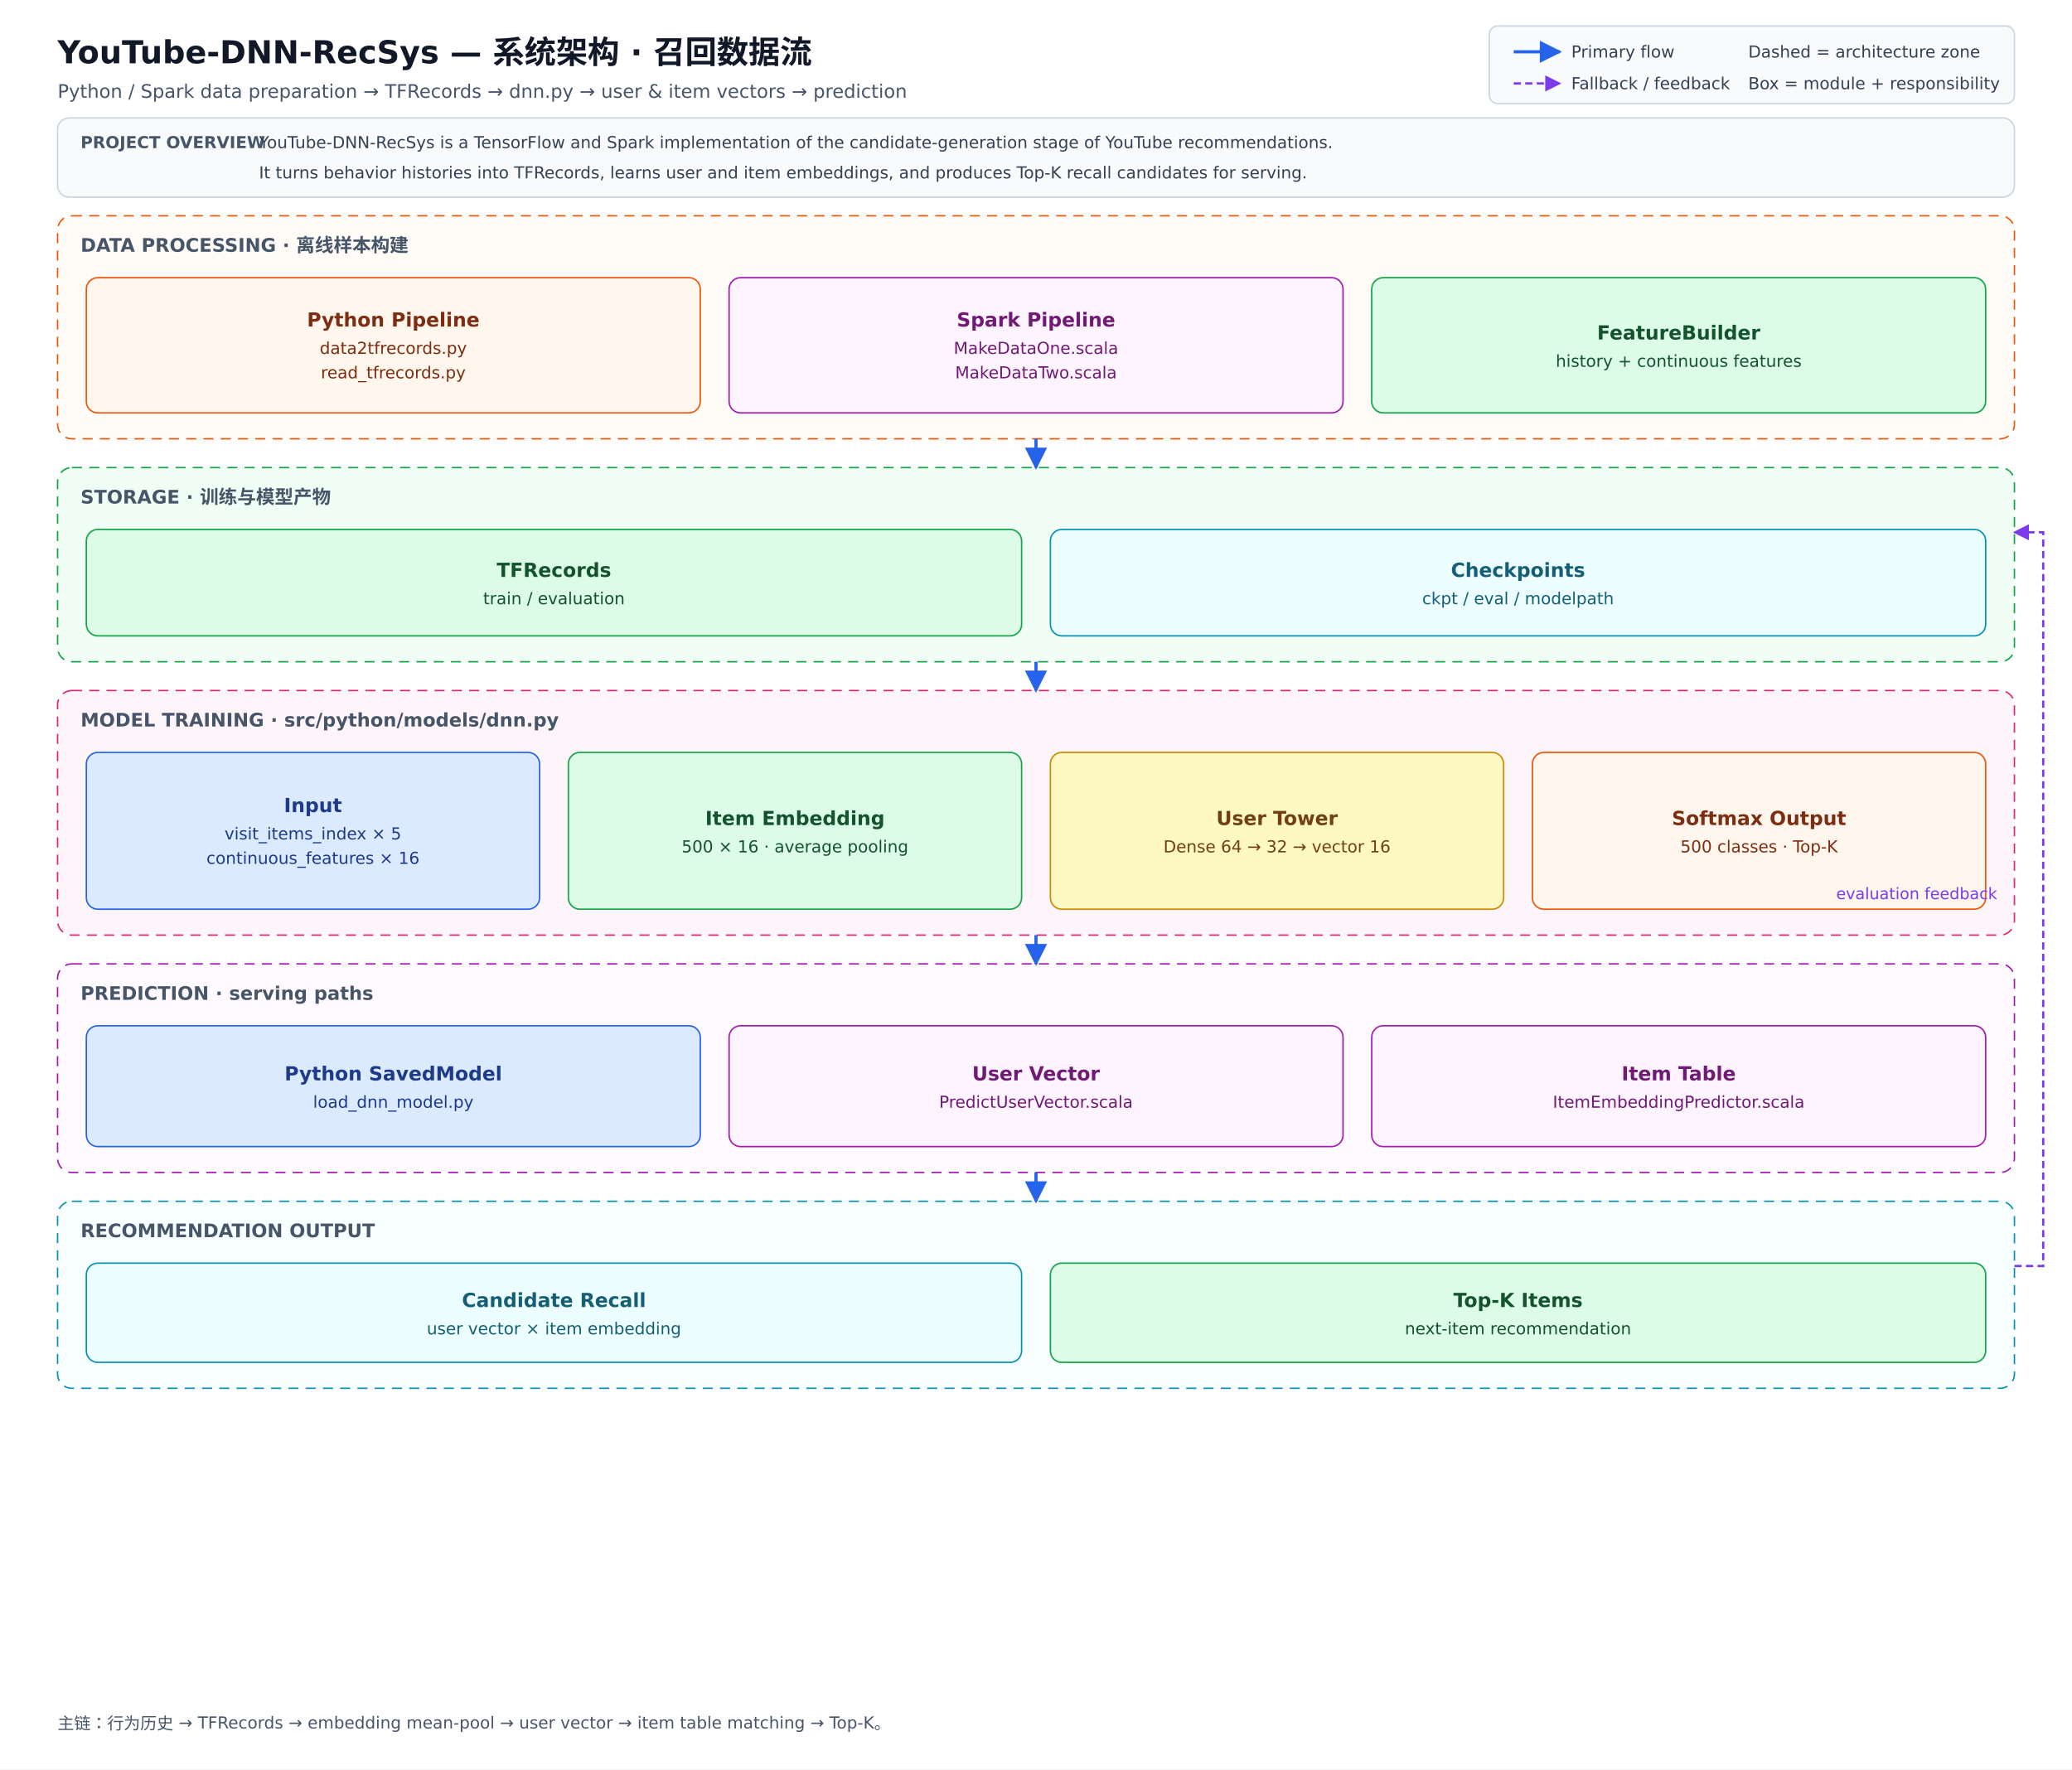
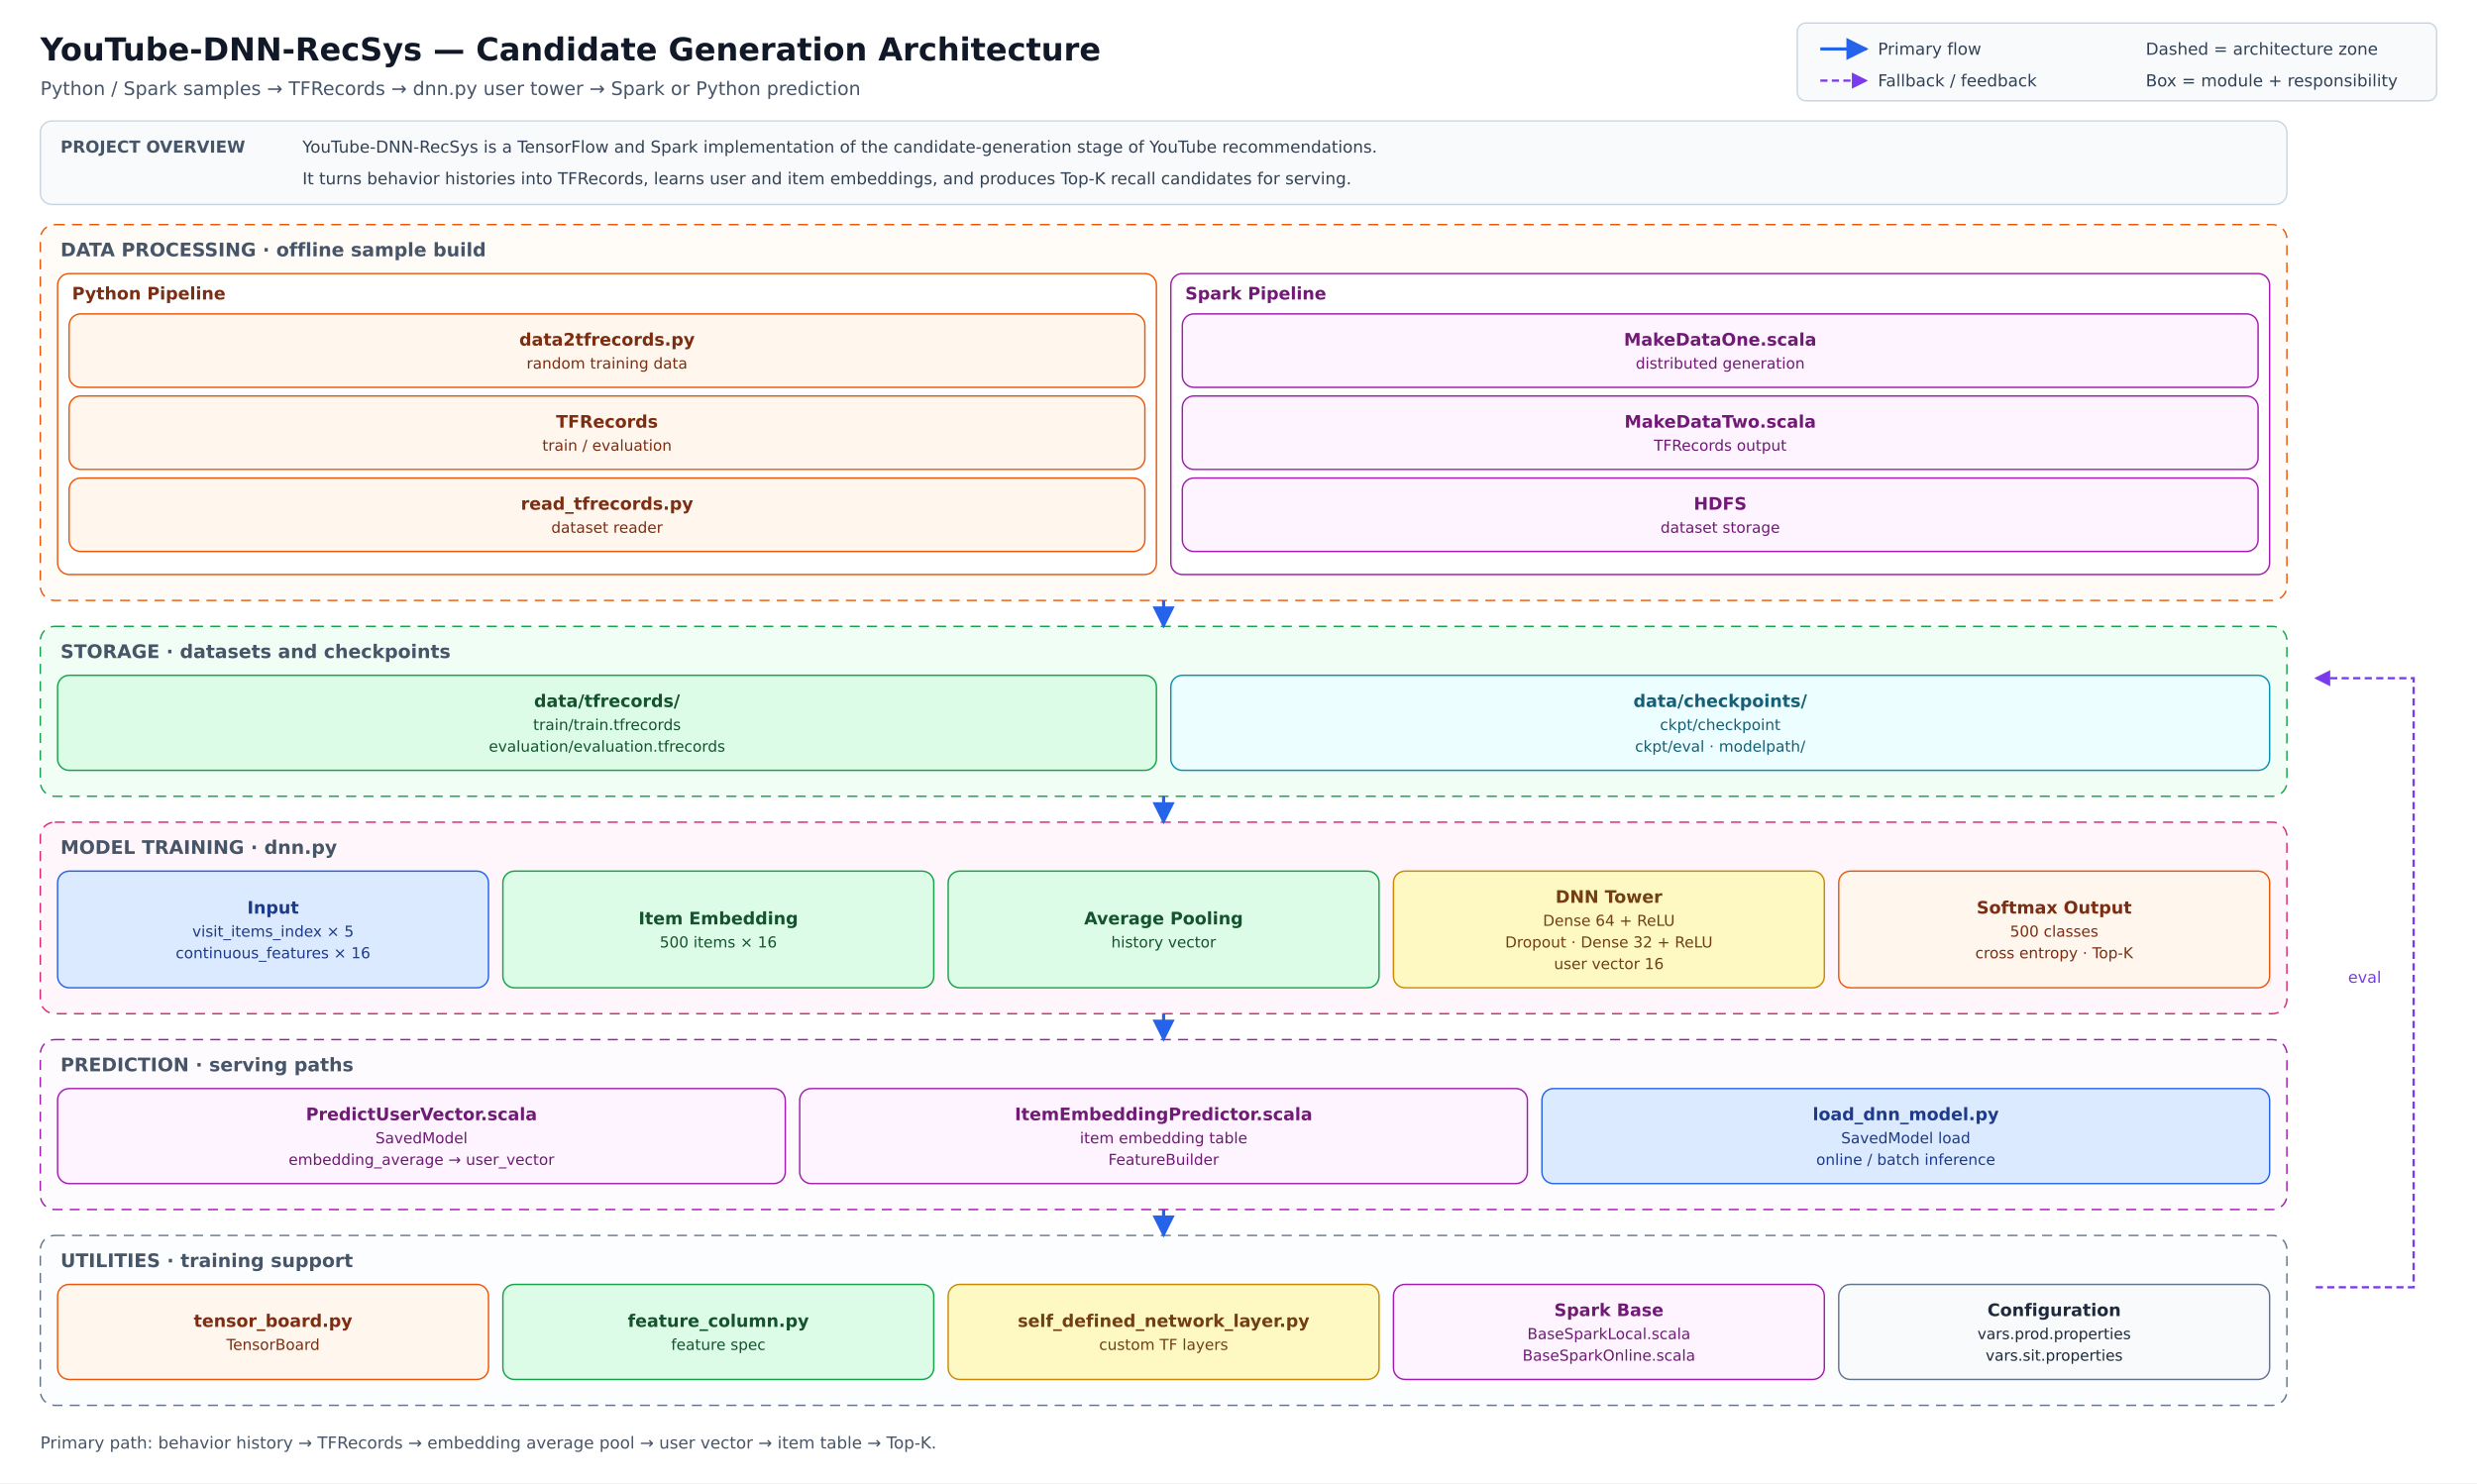
- <svg xmlns="http://www.w3.org/2000/svg" viewBox="0 0 1440 1230" font-family="WenQuanYi Micro Hei, DejaVu Sans, sans-serif">
+ <svg xmlns="http://www.w3.org/2000/svg" viewBox="0 0 1720 1030" font-family="WenQuanYi Micro Hei, DejaVu Sans, sans-serif">
  <defs>
    <marker id="arr" viewBox="0 0 10 10" refX="9" refY="5" markerWidth="7" markerHeight="7" orient="auto">
      <path d="M0,0 L10,5 L0,10 z" fill="#2563eb" />
    </marker>
    <marker id="arrP" viewBox="0 0 10 10" refX="9" refY="5" markerWidth="7" markerHeight="7" orient="auto">
      <path d="M0,0 L10,5 L0,10 z" fill="#7c3aed" />
    </marker>
  </defs>
-   <rect x="0" y="0" width="1440" height="1230" fill="#ffffff" />
-   <text x="40" y="44" font-size="22" fill="#111827" font-weight="700" text-anchor="start">YouTube-DNN-RecSys — 系统架构 · 召回数据流</text>
-   <text x="40" y="68" font-size="13" fill="#475569" font-weight="400" text-anchor="start">Python / Spark data preparation → TFRecords → dnn.py → user &amp; item vectors → prediction</text>
-   <rect x="1035" y="18" width="365" height="54" rx="6" fill="#f8fafc" stroke="#cbd5e1" />
-   <line x1="1052" y1="36" x2="1084" y2="36" stroke="#2563eb" stroke-width="2.2" marker-end="url(#arr)" />
-   <text x="1092" y="40" font-size="11.5" fill="#334155" font-weight="400" text-anchor="start">Primary flow</text>
-   <line x1="1052" y1="58" x2="1084" y2="58" stroke="#7c3aed" stroke-width="1.6" stroke-dasharray="5,3" marker-end="url(#arrP)" />
-   <text x="1092" y="62" font-size="11.5" fill="#334155" font-weight="400" text-anchor="start">Fallback / feedback</text>
-   <text x="1215" y="40" font-size="11.5" fill="#334155" font-weight="400" text-anchor="start">Dashed = architecture zone</text>
-   <text x="1215" y="62" font-size="11.5" fill="#334155" font-weight="400" text-anchor="start">Box = module + responsibility</text>
-   <rect x="40" y="82" width="1360" height="55" rx="8" fill="#f8fafc" stroke="#cbd5e1" />
-   <text x="56" y="103" font-size="11.5" fill="#475569" font-weight="700" text-anchor="start">PROJECT OVERVIEW</text>
-   <text x="180" y="103" font-size="11.5" fill="#334155" font-weight="400" text-anchor="start">YouTube-DNN-RecSys is a TensorFlow and Spark implementation of the candidate-generation stage of YouTube recommendations.</text>
-   <text x="180" y="124" font-size="11.5" fill="#334155" font-weight="400" text-anchor="start">It turns behavior histories into TFRecords, learns user and item embeddings, and produces Top-K recall candidates for serving.</text>
-   <rect x="40" y="150" width="1360" height="155" rx="10" fill="#fff7ed" fill-opacity="0.42" stroke="#ea580c" stroke-dasharray="7,5" />
-   <text x="56" y="175" font-size="13" fill="#475569" font-weight="700" text-anchor="start">DATA PROCESSING · 离线样本构建</text>
-   <rect x="60.0" y="193" width="426.7" height="94" rx="8" fill="#fff7ed" stroke="#ea580c" />
-   <text x="273.333" y="227.0" font-size="13.5" fill="#7c2d12" font-weight="700" text-anchor="middle">Python Pipeline</text>
-   <text x="273.333" y="246.0" font-size="11.5" fill="#7c2d12" font-weight="400" text-anchor="middle">data2tfrecords.py</text>
-   <text x="273.333" y="263.0" font-size="11.5" fill="#7c2d12" font-weight="400" text-anchor="middle">read_tfrecords.py</text>
-   <rect x="506.7" y="193" width="426.7" height="94" rx="8" fill="#fdf4ff" stroke="#a21caf" />
-   <text x="720.0" y="227.0" font-size="13.5" fill="#701a75" font-weight="700" text-anchor="middle">Spark Pipeline</text>
-   <text x="720.0" y="246.0" font-size="11.5" fill="#701a75" font-weight="400" text-anchor="middle">MakeDataOne.scala</text>
-   <text x="720.0" y="263.0" font-size="11.5" fill="#701a75" font-weight="400" text-anchor="middle">MakeDataTwo.scala</text>
-   <rect x="953.3" y="193" width="426.7" height="94" rx="8" fill="#dcfce7" stroke="#16a34a" />
-   <text x="1166.667" y="236.0" font-size="13.5" fill="#14532d" font-weight="700" text-anchor="middle">FeatureBuilder</text>
-   <text x="1166.667" y="255.0" font-size="11.5" fill="#14532d" font-weight="400" text-anchor="middle">history + continuous features</text>
-   <rect x="40" y="325" width="1360" height="135" rx="10" fill="#dcfce7" fill-opacity="0.42" stroke="#16a34a" stroke-dasharray="7,5" />
-   <text x="56" y="350" font-size="13" fill="#475569" font-weight="700" text-anchor="start">STORAGE · 训练与模型产物</text>
-   <rect x="60.0" y="368" width="650.0" height="74" rx="8" fill="#dcfce7" stroke="#16a34a" />
-   <text x="385.0" y="401.0" font-size="13.5" fill="#14532d" font-weight="700" text-anchor="middle">TFRecords</text>
-   <text x="385.0" y="420.0" font-size="11.5" fill="#14532d" font-weight="400" text-anchor="middle">train / evaluation</text>
-   <rect x="730.0" y="368" width="650.0" height="74" rx="8" fill="#ecfeff" stroke="#0891b2" />
-   <text x="1055.0" y="401.0" font-size="13.5" fill="#155e75" font-weight="700" text-anchor="middle">Checkpoints</text>
-   <text x="1055.0" y="420.0" font-size="11.5" fill="#155e75" font-weight="400" text-anchor="middle">ckpt / eval / modelpath</text>
-   <rect x="40" y="480" width="1360" height="170" rx="10" fill="#fce7f3" fill-opacity="0.42" stroke="#db2777" stroke-dasharray="7,5" />
-   <text x="56" y="505" font-size="13" fill="#475569" font-weight="700" text-anchor="start">MODEL TRAINING · src/python/models/dnn.py</text>
-   <rect x="60.0" y="523" width="315.0" height="109" rx="8" fill="#dbeafe" stroke="#2563eb" />
-   <text x="217.5" y="564.5" font-size="13.5" fill="#1e3a8a" font-weight="700" text-anchor="middle">Input</text>
-   <text x="217.5" y="583.5" font-size="11.5" fill="#1e3a8a" font-weight="400" text-anchor="middle">visit_items_index × 5</text>
-   <text x="217.5" y="600.5" font-size="11.5" fill="#1e3a8a" font-weight="400" text-anchor="middle">continuous_features × 16</text>
-   <rect x="395.0" y="523" width="315.0" height="109" rx="8" fill="#dcfce7" stroke="#16a34a" />
-   <text x="552.5" y="573.5" font-size="13.5" fill="#14532d" font-weight="700" text-anchor="middle">Item Embedding</text>
-   <text x="552.5" y="592.5" font-size="11.5" fill="#14532d" font-weight="400" text-anchor="middle">500 × 16 · average pooling</text>
-   <rect x="730.0" y="523" width="315.0" height="109" rx="8" fill="#fef9c3" stroke="#ca8a04" />
-   <text x="887.5" y="573.5" font-size="13.5" fill="#713f12" font-weight="700" text-anchor="middle">User Tower</text>
-   <text x="887.5" y="592.5" font-size="11.5" fill="#713f12" font-weight="400" text-anchor="middle">Dense 64 → 32 → vector 16</text>
-   <rect x="1065.0" y="523" width="315.0" height="109" rx="8" fill="#fff7ed" stroke="#ea580c" />
-   <text x="1222.5" y="573.5" font-size="13.5" fill="#7c2d12" font-weight="700" text-anchor="middle">Softmax Output</text>
-   <text x="1222.5" y="592.5" font-size="11.5" fill="#7c2d12" font-weight="400" text-anchor="middle">500 classes · Top-K</text>
-   <rect x="40" y="670" width="1360" height="145" rx="10" fill="#fdf4ff" fill-opacity="0.42" stroke="#a21caf" stroke-dasharray="7,5" />
-   <text x="56" y="695" font-size="13" fill="#475569" font-weight="700" text-anchor="start">PREDICTION · serving paths</text>
-   <rect x="60.0" y="713" width="426.7" height="84" rx="8" fill="#dbeafe" stroke="#2563eb" />
-   <text x="273.333" y="751.0" font-size="13.5" fill="#1e3a8a" font-weight="700" text-anchor="middle">Python SavedModel</text>
-   <text x="273.333" y="770.0" font-size="11.5" fill="#1e3a8a" font-weight="400" text-anchor="middle">load_dnn_model.py</text>
-   <rect x="506.7" y="713" width="426.7" height="84" rx="8" fill="#fdf4ff" stroke="#a21caf" />
-   <text x="720.0" y="751.0" font-size="13.5" fill="#701a75" font-weight="700" text-anchor="middle">User Vector</text>
-   <text x="720.0" y="770.0" font-size="11.5" fill="#701a75" font-weight="400" text-anchor="middle">PredictUserVector.scala</text>
-   <rect x="953.3" y="713" width="426.7" height="84" rx="8" fill="#fdf4ff" stroke="#a21caf" />
-   <text x="1166.667" y="751.0" font-size="13.5" fill="#701a75" font-weight="700" text-anchor="middle">Item Table</text>
-   <text x="1166.667" y="770.0" font-size="11.5" fill="#701a75" font-weight="400" text-anchor="middle">ItemEmbeddingPredictor.scala</text>
-   <rect x="40" y="835" width="1360" height="130" rx="10" fill="#ecfeff" fill-opacity="0.42" stroke="#0891b2" stroke-dasharray="7,5" />
-   <text x="56" y="860" font-size="13" fill="#475569" font-weight="700" text-anchor="start">RECOMMENDATION OUTPUT</text>
-   <rect x="60.0" y="878" width="650.0" height="69" rx="8" fill="#ecfeff" stroke="#0891b2" />
-   <text x="385.0" y="908.5" font-size="13.5" fill="#155e75" font-weight="700" text-anchor="middle">Candidate Recall</text>
-   <text x="385.0" y="927.5" font-size="11.5" fill="#155e75" font-weight="400" text-anchor="middle">user vector × item embedding</text>
-   <rect x="730.0" y="878" width="650.0" height="69" rx="8" fill="#dcfce7" stroke="#16a34a" />
-   <text x="1055.0" y="908.5" font-size="13.5" fill="#14532d" font-weight="700" text-anchor="middle">Top-K Items</text>
-   <text x="1055.0" y="927.5" font-size="11.5" fill="#14532d" font-weight="400" text-anchor="middle">next-item recommendation</text>
-   <line x1="720" y1="305" x2="720" y2="325" stroke="#2563eb" stroke-width="2.2" marker-end="url(#arr)" />
-   <line x1="720" y1="460" x2="720" y2="480" stroke="#2563eb" stroke-width="2.2" marker-end="url(#arr)" />
-   <line x1="720" y1="650" x2="720" y2="670" stroke="#2563eb" stroke-width="2.2" marker-end="url(#arr)" />
-   <line x1="720" y1="815" x2="720" y2="835" stroke="#2563eb" stroke-width="2.2" marker-end="url(#arr)" />
-   <path d="M 1400,880 L 1420,880 L 1420,370 L 1400,370" fill="none" stroke="#7c3aed" stroke-width="1.6" stroke-dasharray="5,3" marker-end="url(#arrP)" />
-   <text x="1388" y="625.0" font-size="11" fill="#7c3aed" font-weight="400" text-anchor="end">evaluation feedback</text>
-   <text x="40" y="1202" font-size="11.5" fill="#475569" font-weight="400" text-anchor="start">主链：行为历史 → TFRecords → embedding mean-pool → user vector → item table matching → Top-K。</text>
+   <rect x="0" y="0" width="1720" height="1030" fill="#ffffff" />
+   <text x="28" y="42" font-size="22" fill="#111827" font-weight="700" text-anchor="start">YouTube-DNN-RecSys — Candidate Generation Architecture</text>
+   <text x="28" y="66" font-size="13" fill="#475569" font-weight="400" text-anchor="start">Python / Spark samples → TFRecords → dnn.py user tower → Spark or Python prediction</text>
+   <rect x="1248" y="16" width="444" height="54" rx="6" fill="#f8fafc" stroke="#cbd5e1" />
+   <line x1="1264" y1="34" x2="1296" y2="34" stroke="#2563eb" stroke-width="2.2" marker-end="url(#arr)" />
+   <text x="1304" y="38" font-size="11.5" fill="#334155" font-weight="400" text-anchor="start">Primary flow</text>
+   <line x1="1264" y1="56" x2="1296" y2="56" stroke="#7c3aed" stroke-width="1.6" stroke-dasharray="5,3" marker-end="url(#arrP)" />
+   <text x="1304" y="60" font-size="11.5" fill="#334155" font-weight="400" text-anchor="start">Fallback / feedback</text>
+   <text x="1490" y="38" font-size="11.5" fill="#334155" font-weight="400" text-anchor="start">Dashed = architecture zone</text>
+   <text x="1490" y="60" font-size="11.5" fill="#334155" font-weight="400" text-anchor="start">Box = module + responsibility</text>
+   <rect x="28" y="84" width="1560" height="58" rx="8" fill="#f8fafc" stroke="#cbd5e1" />
+   <text x="42" y="106" font-size="11.5" fill="#475569" font-weight="700" text-anchor="start">PROJECT OVERVIEW</text>
+   <text x="210" y="106" font-size="11.5" fill="#334155" font-weight="400" text-anchor="start">YouTube-DNN-RecSys is a TensorFlow and Spark implementation of the candidate-generation stage of YouTube recommendations.</text>
+   <text x="210" y="128" font-size="11.5" fill="#334155" font-weight="400" text-anchor="start">It turns behavior histories into TFRecords, learns user and item embeddings, and produces Top-K recall candidates for serving.</text>
+   <rect x="28" y="156" width="1560" height="261" rx="10" fill="#fff7ed" fill-opacity="0.38" stroke="#ea580c" stroke-dasharray="7,5" />
+   <text x="42" y="178" font-size="13" fill="#475569" font-weight="700" text-anchor="start">DATA PROCESSING · offline sample build</text>
+   <rect x="40.0" y="190.0" width="763.0" height="209.0" rx="8" fill="#ffffff" fill-opacity="0.94" stroke="#ea580c" />
+   <text x="50.0" y="208" font-size="12" fill="#7c2d12" font-weight="700" text-anchor="start">Python Pipeline</text>
+   <rect x="48.0" y="218.0" width="747.0" height="51.0" rx="8" fill="#fff7ed" stroke="#ea580c" />
+   <text x="421.5" y="240.0" font-size="12" fill="#7c2d12" font-weight="700" text-anchor="middle">data2tfrecords.py</text>
+   <text x="421.5" y="256.0" font-size="10.5" fill="#7c2d12" font-weight="400" text-anchor="middle">random training data</text>
+   <rect x="48.0" y="275.0" width="747.0" height="51.0" rx="8" fill="#fff7ed" stroke="#ea580c" />
+   <text x="421.5" y="297.0" font-size="12" fill="#7c2d12" font-weight="700" text-anchor="middle">TFRecords</text>
+   <text x="421.5" y="313.0" font-size="10.5" fill="#7c2d12" font-weight="400" text-anchor="middle">train / evaluation</text>
+   <rect x="48.0" y="332.0" width="747.0" height="51.0" rx="8" fill="#fff7ed" stroke="#ea580c" />
+   <text x="421.5" y="354.0" font-size="12" fill="#7c2d12" font-weight="700" text-anchor="middle">read_tfrecords.py</text>
+   <text x="421.5" y="370.0" font-size="10.5" fill="#7c2d12" font-weight="400" text-anchor="middle">dataset reader</text>
+   <rect x="813.0" y="190.0" width="763.0" height="209.0" rx="8" fill="#ffffff" fill-opacity="0.94" stroke="#a21caf" />
+   <text x="823.0" y="208" font-size="12" fill="#701a75" font-weight="700" text-anchor="start">Spark Pipeline</text>
+   <rect x="821.0" y="218.0" width="747.0" height="51.0" rx="8" fill="#fdf4ff" stroke="#a21caf" />
+   <text x="1194.5" y="240.0" font-size="12" fill="#701a75" font-weight="700" text-anchor="middle">MakeDataOne.scala</text>
+   <text x="1194.5" y="256.0" font-size="10.5" fill="#701a75" font-weight="400" text-anchor="middle">distributed generation</text>
+   <rect x="821.0" y="275.0" width="747.0" height="51.0" rx="8" fill="#fdf4ff" stroke="#a21caf" />
+   <text x="1194.5" y="297.0" font-size="12" fill="#701a75" font-weight="700" text-anchor="middle">MakeDataTwo.scala</text>
+   <text x="1194.5" y="313.0" font-size="10.5" fill="#701a75" font-weight="400" text-anchor="middle">TFRecords output</text>
+   <rect x="821.0" y="332.0" width="747.0" height="51.0" rx="8" fill="#fdf4ff" stroke="#a21caf" />
+   <text x="1194.5" y="354.0" font-size="12" fill="#701a75" font-weight="700" text-anchor="middle">HDFS</text>
+   <text x="1194.5" y="370.0" font-size="10.5" fill="#701a75" font-weight="400" text-anchor="middle">dataset storage</text>
+   <rect x="28" y="435" width="1560" height="118" rx="10" fill="#dcfce7" fill-opacity="0.38" stroke="#16a34a" stroke-dasharray="7,5" />
+   <text x="42" y="457" font-size="13" fill="#475569" font-weight="700" text-anchor="start">STORAGE · datasets and checkpoints</text>
+   <rect x="40.0" y="469.0" width="763.0" height="66.0" rx="8" fill="#dcfce7" stroke="#16a34a" />
+   <text x="421.5" y="491.0" font-size="12" fill="#14532d" font-weight="700" text-anchor="middle">data/tfrecords/</text>
+   <text x="421.5" y="507.0" font-size="10.5" fill="#14532d" font-weight="400" text-anchor="middle">train/train.tfrecords</text>
+   <text x="421.5" y="522.0" font-size="10.5" fill="#14532d" font-weight="400" text-anchor="middle">evaluation/evaluation.tfrecords</text>
+   <rect x="813.0" y="469.0" width="763.0" height="66.0" rx="8" fill="#ecfeff" stroke="#0891b2" />
+   <text x="1194.5" y="491.0" font-size="12" fill="#155e75" font-weight="700" text-anchor="middle">data/checkpoints/</text>
+   <text x="1194.5" y="507.0" font-size="10.5" fill="#155e75" font-weight="400" text-anchor="middle">ckpt/checkpoint</text>
+   <text x="1194.5" y="522.0" font-size="10.5" fill="#155e75" font-weight="400" text-anchor="middle">ckpt/eval · modelpath/</text>
+   <rect x="28" y="571" width="1560" height="133" rx="10" fill="#fce7f3" fill-opacity="0.38" stroke="#db2777" stroke-dasharray="7,5" />
+   <text x="42" y="593" font-size="13" fill="#475569" font-weight="700" text-anchor="start">MODEL TRAINING · dnn.py</text>
+   <rect x="40.0" y="605.0" width="299.2" height="81.0" rx="8" fill="#dbeafe" stroke="#2563eb" />
+   <text x="189.6" y="634.5" font-size="12" fill="#1e3a8a" font-weight="700" text-anchor="middle">Input</text>
+   <text x="189.6" y="650.5" font-size="10.5" fill="#1e3a8a" font-weight="400" text-anchor="middle">visit_items_index × 5</text>
+   <text x="189.6" y="665.5" font-size="10.5" fill="#1e3a8a" font-weight="400" text-anchor="middle">continuous_features × 16</text>
+   <rect x="349.2" y="605.0" width="299.2" height="81.0" rx="8" fill="#dcfce7" stroke="#16a34a" />
+   <text x="498.8" y="642.0" font-size="12" fill="#14532d" font-weight="700" text-anchor="middle">Item Embedding</text>
+   <text x="498.8" y="658.0" font-size="10.5" fill="#14532d" font-weight="400" text-anchor="middle">500 items × 16</text>
+   <rect x="658.4" y="605.0" width="299.2" height="81.0" rx="8" fill="#dcfce7" stroke="#16a34a" />
+   <text x="808.0" y="642.0" font-size="12" fill="#14532d" font-weight="700" text-anchor="middle">Average Pooling</text>
+   <text x="808.0" y="658.0" font-size="10.5" fill="#14532d" font-weight="400" text-anchor="middle">history vector</text>
+   <rect x="967.6" y="605.0" width="299.2" height="81.0" rx="8" fill="#fef9c3" stroke="#ca8a04" />
+   <text x="1117.2" y="627.0" font-size="12" fill="#713f12" font-weight="700" text-anchor="middle">DNN Tower</text>
+   <text x="1117.2" y="643.0" font-size="10.5" fill="#713f12" font-weight="400" text-anchor="middle">Dense 64 + ReLU</text>
+   <text x="1117.2" y="658.0" font-size="10.5" fill="#713f12" font-weight="400" text-anchor="middle">Dropout · Dense 32 + ReLU</text>
+   <text x="1117.2" y="673.0" font-size="10.5" fill="#713f12" font-weight="400" text-anchor="middle">user vector 16</text>
+   <rect x="1276.8" y="605.0" width="299.2" height="81.0" rx="8" fill="#fff7ed" stroke="#ea580c" />
+   <text x="1426.4" y="634.5" font-size="12" fill="#7c2d12" font-weight="700" text-anchor="middle">Softmax Output</text>
+   <text x="1426.4" y="650.5" font-size="10.5" fill="#7c2d12" font-weight="400" text-anchor="middle">500 classes</text>
+   <text x="1426.4" y="665.5" font-size="10.5" fill="#7c2d12" font-weight="400" text-anchor="middle">cross entropy · Top-K</text>
+   <rect x="28" y="722" width="1560" height="118" rx="10" fill="#fdf4ff" fill-opacity="0.38" stroke="#a21caf" stroke-dasharray="7,5" />
+   <text x="42" y="744" font-size="13" fill="#475569" font-weight="700" text-anchor="start">PREDICTION · serving paths</text>
+   <rect x="40.0" y="756.0" width="505.3" height="66.0" rx="8" fill="#fdf4ff" stroke="#a21caf" />
+   <text x="292.667" y="778.0" font-size="12" fill="#701a75" font-weight="700" text-anchor="middle">PredictUserVector.scala</text>
+   <text x="292.667" y="794.0" font-size="10.5" fill="#701a75" font-weight="400" text-anchor="middle">SavedModel</text>
+   <text x="292.667" y="809.0" font-size="10.5" fill="#701a75" font-weight="400" text-anchor="middle">embedding_average → user_vector</text>
+   <rect x="555.3" y="756.0" width="505.3" height="66.0" rx="8" fill="#fdf4ff" stroke="#a21caf" />
+   <text x="808" y="778.0" font-size="12" fill="#701a75" font-weight="700" text-anchor="middle">ItemEmbeddingPredictor.scala</text>
+   <text x="808" y="794.0" font-size="10.5" fill="#701a75" font-weight="400" text-anchor="middle">item embedding table</text>
+   <text x="808" y="809.0" font-size="10.5" fill="#701a75" font-weight="400" text-anchor="middle">FeatureBuilder</text>
+   <rect x="1070.7" y="756.0" width="505.3" height="66.0" rx="8" fill="#dbeafe" stroke="#2563eb" />
+   <text x="1323.333" y="778.0" font-size="12" fill="#1e3a8a" font-weight="700" text-anchor="middle">load_dnn_model.py</text>
+   <text x="1323.333" y="794.0" font-size="10.5" fill="#1e3a8a" font-weight="400" text-anchor="middle">SavedModel load</text>
+   <text x="1323.333" y="809.0" font-size="10.5" fill="#1e3a8a" font-weight="400" text-anchor="middle">online / batch inference</text>
+   <rect x="28" y="858" width="1560" height="118" rx="10" fill="#f8fafc" fill-opacity="0.38" stroke="#64748b" stroke-dasharray="7,5" />
+   <text x="42" y="880" font-size="13" fill="#475569" font-weight="700" text-anchor="start">UTILITIES · training support</text>
+   <rect x="40.0" y="892.0" width="299.2" height="66.0" rx="8" fill="#fff7ed" stroke="#ea580c" />
+   <text x="189.6" y="921.5" font-size="12" fill="#7c2d12" font-weight="700" text-anchor="middle">tensor_board.py</text>
+   <text x="189.6" y="937.5" font-size="10.5" fill="#7c2d12" font-weight="400" text-anchor="middle">TensorBoard</text>
+   <rect x="349.2" y="892.0" width="299.2" height="66.0" rx="8" fill="#dcfce7" stroke="#16a34a" />
+   <text x="498.8" y="921.5" font-size="12" fill="#14532d" font-weight="700" text-anchor="middle">feature_column.py</text>
+   <text x="498.8" y="937.5" font-size="10.5" fill="#14532d" font-weight="400" text-anchor="middle">feature spec</text>
+   <rect x="658.4" y="892.0" width="299.2" height="66.0" rx="8" fill="#fef9c3" stroke="#ca8a04" />
+   <text x="808.0" y="921.5" font-size="12" fill="#713f12" font-weight="700" text-anchor="middle">self_defined_network_layer.py</text>
+   <text x="808.0" y="937.5" font-size="10.5" fill="#713f12" font-weight="400" text-anchor="middle">custom TF layers</text>
+   <rect x="967.6" y="892.0" width="299.2" height="66.0" rx="8" fill="#fdf4ff" stroke="#a21caf" />
+   <text x="1117.2" y="914.0" font-size="12" fill="#701a75" font-weight="700" text-anchor="middle">Spark Base</text>
+   <text x="1117.2" y="930.0" font-size="10.5" fill="#701a75" font-weight="400" text-anchor="middle">BaseSparkLocal.scala</text>
+   <text x="1117.2" y="945.0" font-size="10.5" fill="#701a75" font-weight="400" text-anchor="middle">BaseSparkOnline.scala</text>
+   <rect x="1276.8" y="892.0" width="299.2" height="66.0" rx="8" fill="#f8fafc" stroke="#64748b" />
+   <text x="1426.4" y="914.0" font-size="12" fill="#1e293b" font-weight="700" text-anchor="middle">Configuration</text>
+   <text x="1426.4" y="930.0" font-size="10.5" fill="#1e293b" font-weight="400" text-anchor="middle">vars.prod.properties</text>
+   <text x="1426.4" y="945.0" font-size="10.5" fill="#1e293b" font-weight="400" text-anchor="middle">vars.sit.properties</text>
+   <line x1="808.0" y1="417" x2="808.0" y2="435" stroke="#2563eb" stroke-width="2.2" marker-end="url(#arr)" />
+   <line x1="808.0" y1="553" x2="808.0" y2="571" stroke="#2563eb" stroke-width="2.2" marker-end="url(#arr)" />
+   <line x1="808.0" y1="704" x2="808.0" y2="722" stroke="#2563eb" stroke-width="2.2" marker-end="url(#arr)" />
+   <line x1="808.0" y1="840" x2="808.0" y2="858" stroke="#2563eb" stroke-width="2.2" marker-end="url(#arr)" />
+   <path d="M 1608,894 L 1676,894 L 1676,471 L 1608,471" fill="none" stroke="#7c3aed" stroke-width="1.6" stroke-dasharray="5,3" marker-end="url(#arrP)" />
+   <text x="1642" y="682.5" font-size="11" fill="#7c3aed" font-weight="400" text-anchor="middle">eval</text>
+   <text x="28" y="1006" font-size="11.5" fill="#475569" font-weight="400" text-anchor="start">Primary path: behavior history → TFRecords → embedding average pool → user vector → item table → Top-K.</text>
</svg>
